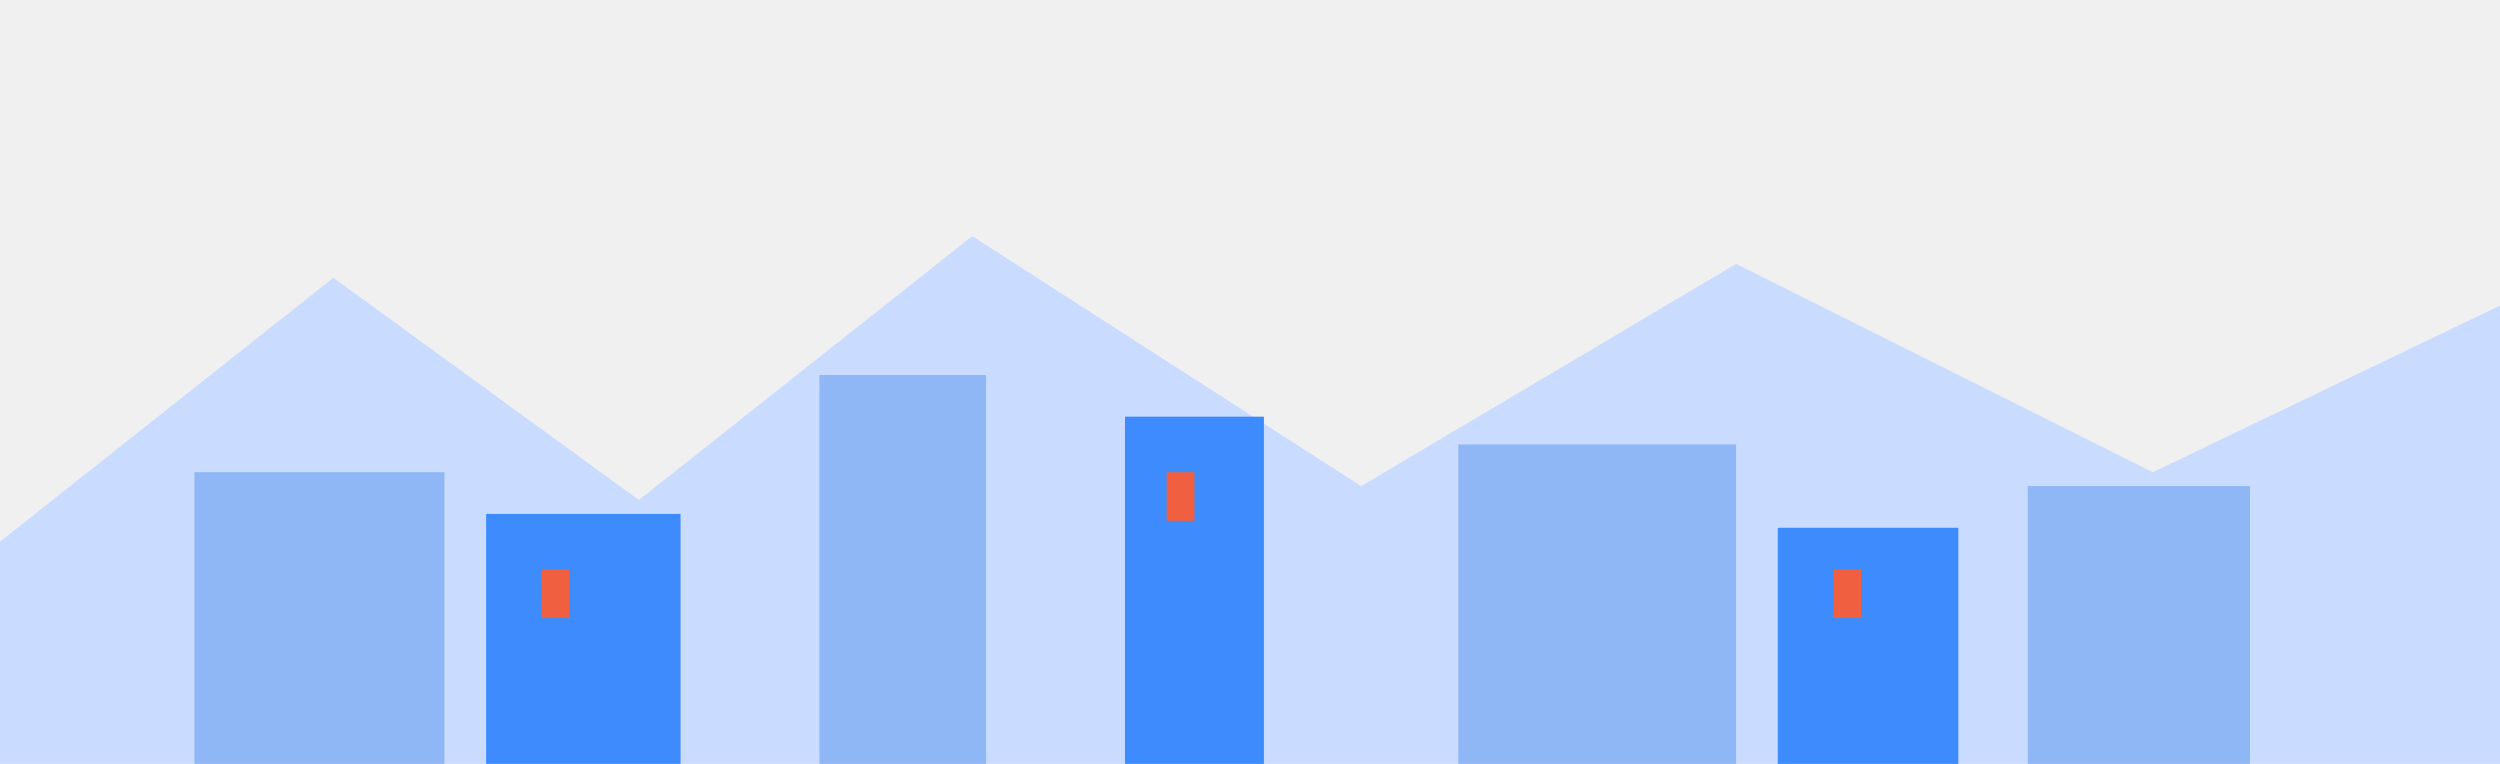
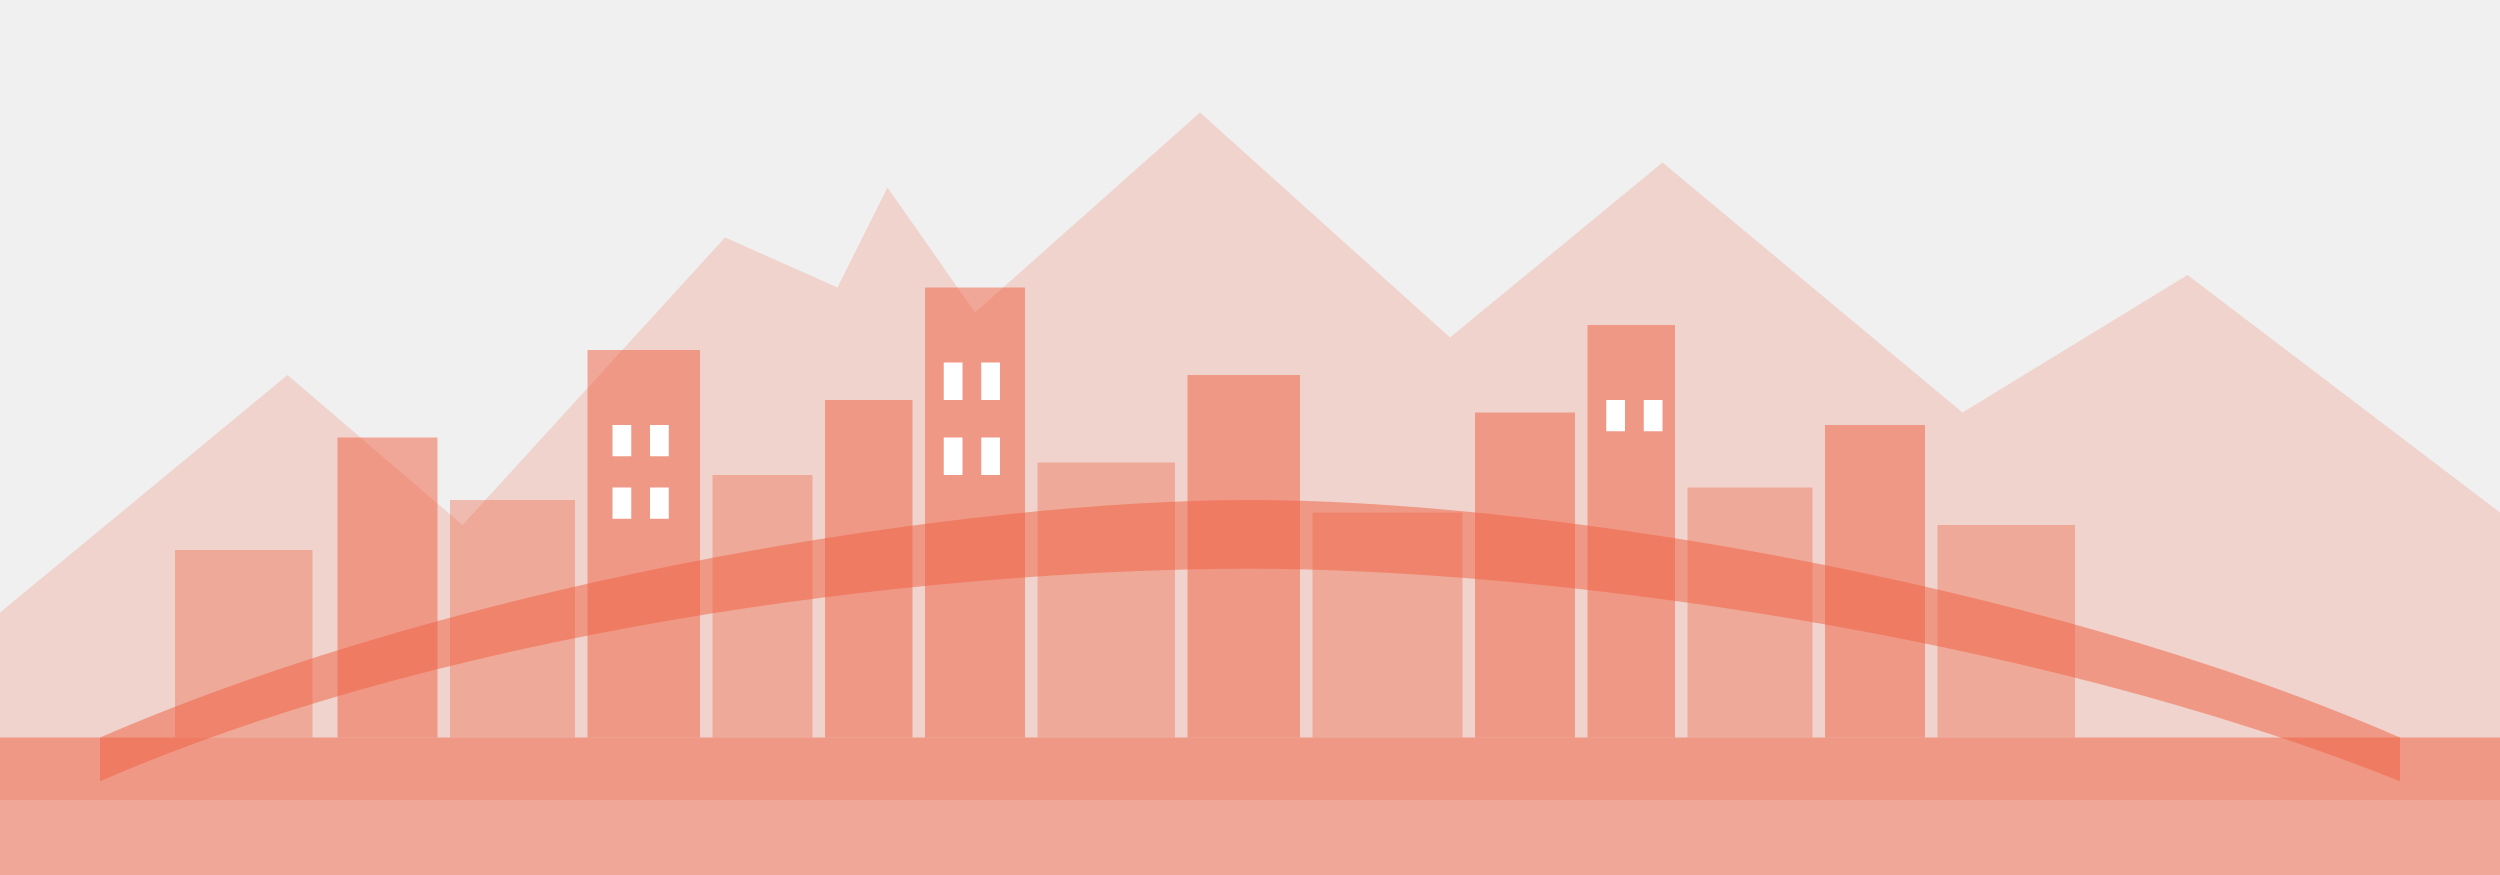
- <svg xmlns="http://www.w3.org/2000/svg" viewBox="0 0 360 110" aria-hidden="true" focusable="false" preserveAspectRatio="xMidYMax meet">
-   <g fill="#c9dcff">
-     <polygon points="0,78 48,40 92,72 140,34 196,70 250,38 310,68 360,44 360,110 0,110" />
+ <svg xmlns="http://www.w3.org/2000/svg" viewBox="0 0 400 140" aria-hidden="true" focusable="false" preserveAspectRatio="xMidYMax meet">
+   <path fill="#f05f40" fill-opacity="0.2" d="M0 98l46-38 28 24 42-46 18 8 8-16 14 20 36-32 40 36 34-28 48 40 36-22 50 38v46H0z" />
+   <g fill="#f05f40" fill-opacity="0.36">
+     <rect x="28" y="88" width="22" height="30" />
+     <rect x="72" y="80" width="20" height="38" />
+     <rect x="114" y="76" width="16" height="42" />
+     <rect x="166" y="74" width="22" height="44" />
+     <rect x="210" y="82" width="24" height="36" />
+     <rect x="270" y="78" width="20" height="40" />
+     <rect x="310" y="84" width="22" height="34" />
  </g>
-   <g fill="#8fb6f5">
-     <rect x="28" y="68" width="36" height="42" />
-     <rect x="118" y="54" width="24" height="56" />
-     <rect x="210" y="64" width="40" height="46" />
-     <rect x="292" y="70" width="32" height="40" />
-   </g>
-   <g fill="#3d8bfd">
-     <rect x="70" y="74" width="28" height="36" />
-     <rect x="162" y="60" width="20" height="50" />
-     <rect x="256" y="76" width="26" height="34" />
-     <rect x="78" y="82" width="4" height="7" fill="#f05f40" />
-     <rect x="168" y="68" width="4" height="7" fill="#f05f40" />
-     <rect x="264" y="82" width="4" height="7" fill="#f05f40" />
+   <g fill="#f05f40" fill-opacity="0.5">
+     <path d="M0 118h400v22H0z" />
+     <rect x="54" y="70" width="16" height="48" />
+     <rect x="94" y="56" width="18" height="62" />
+     <rect x="132" y="64" width="14" height="54" />
+     <rect x="148" y="46" width="16" height="72" />
+     <rect x="190" y="60" width="18" height="58" />
+     <rect x="236" y="66" width="16" height="52" />
+     <rect x="254" y="52" width="14" height="66" />
+     <rect x="292" y="68" width="16" height="50" />
+     <path d="M16 118c60-26 140-38 184-38s124 12 184 38v7c-60-24-138-34-184-34S76 99 16 125v-7z" />
+     <rect x="98" y="68" width="3" height="5" fill="#fff" fill-opacity="1" />
+     <rect x="104" y="68" width="3" height="5" fill="#fff" fill-opacity="1" />
+     <rect x="98" y="78" width="3" height="5" fill="#fff" fill-opacity="1" />
+     <rect x="104" y="78" width="3" height="5" fill="#fff" fill-opacity="1" />
+     <rect x="151" y="58" width="3" height="6" fill="#fff" fill-opacity="1" />
+     <rect x="157" y="58" width="3" height="6" fill="#fff" fill-opacity="1" />
+     <rect x="151" y="70" width="3" height="6" fill="#fff" fill-opacity="1" />
+     <rect x="157" y="70" width="3" height="6" fill="#fff" fill-opacity="1" />
+     <rect x="257" y="64" width="3" height="5" fill="#fff" fill-opacity="1" />
+     <rect x="263" y="64" width="3" height="5" fill="#fff" fill-opacity="1" />
  </g>
</svg>
